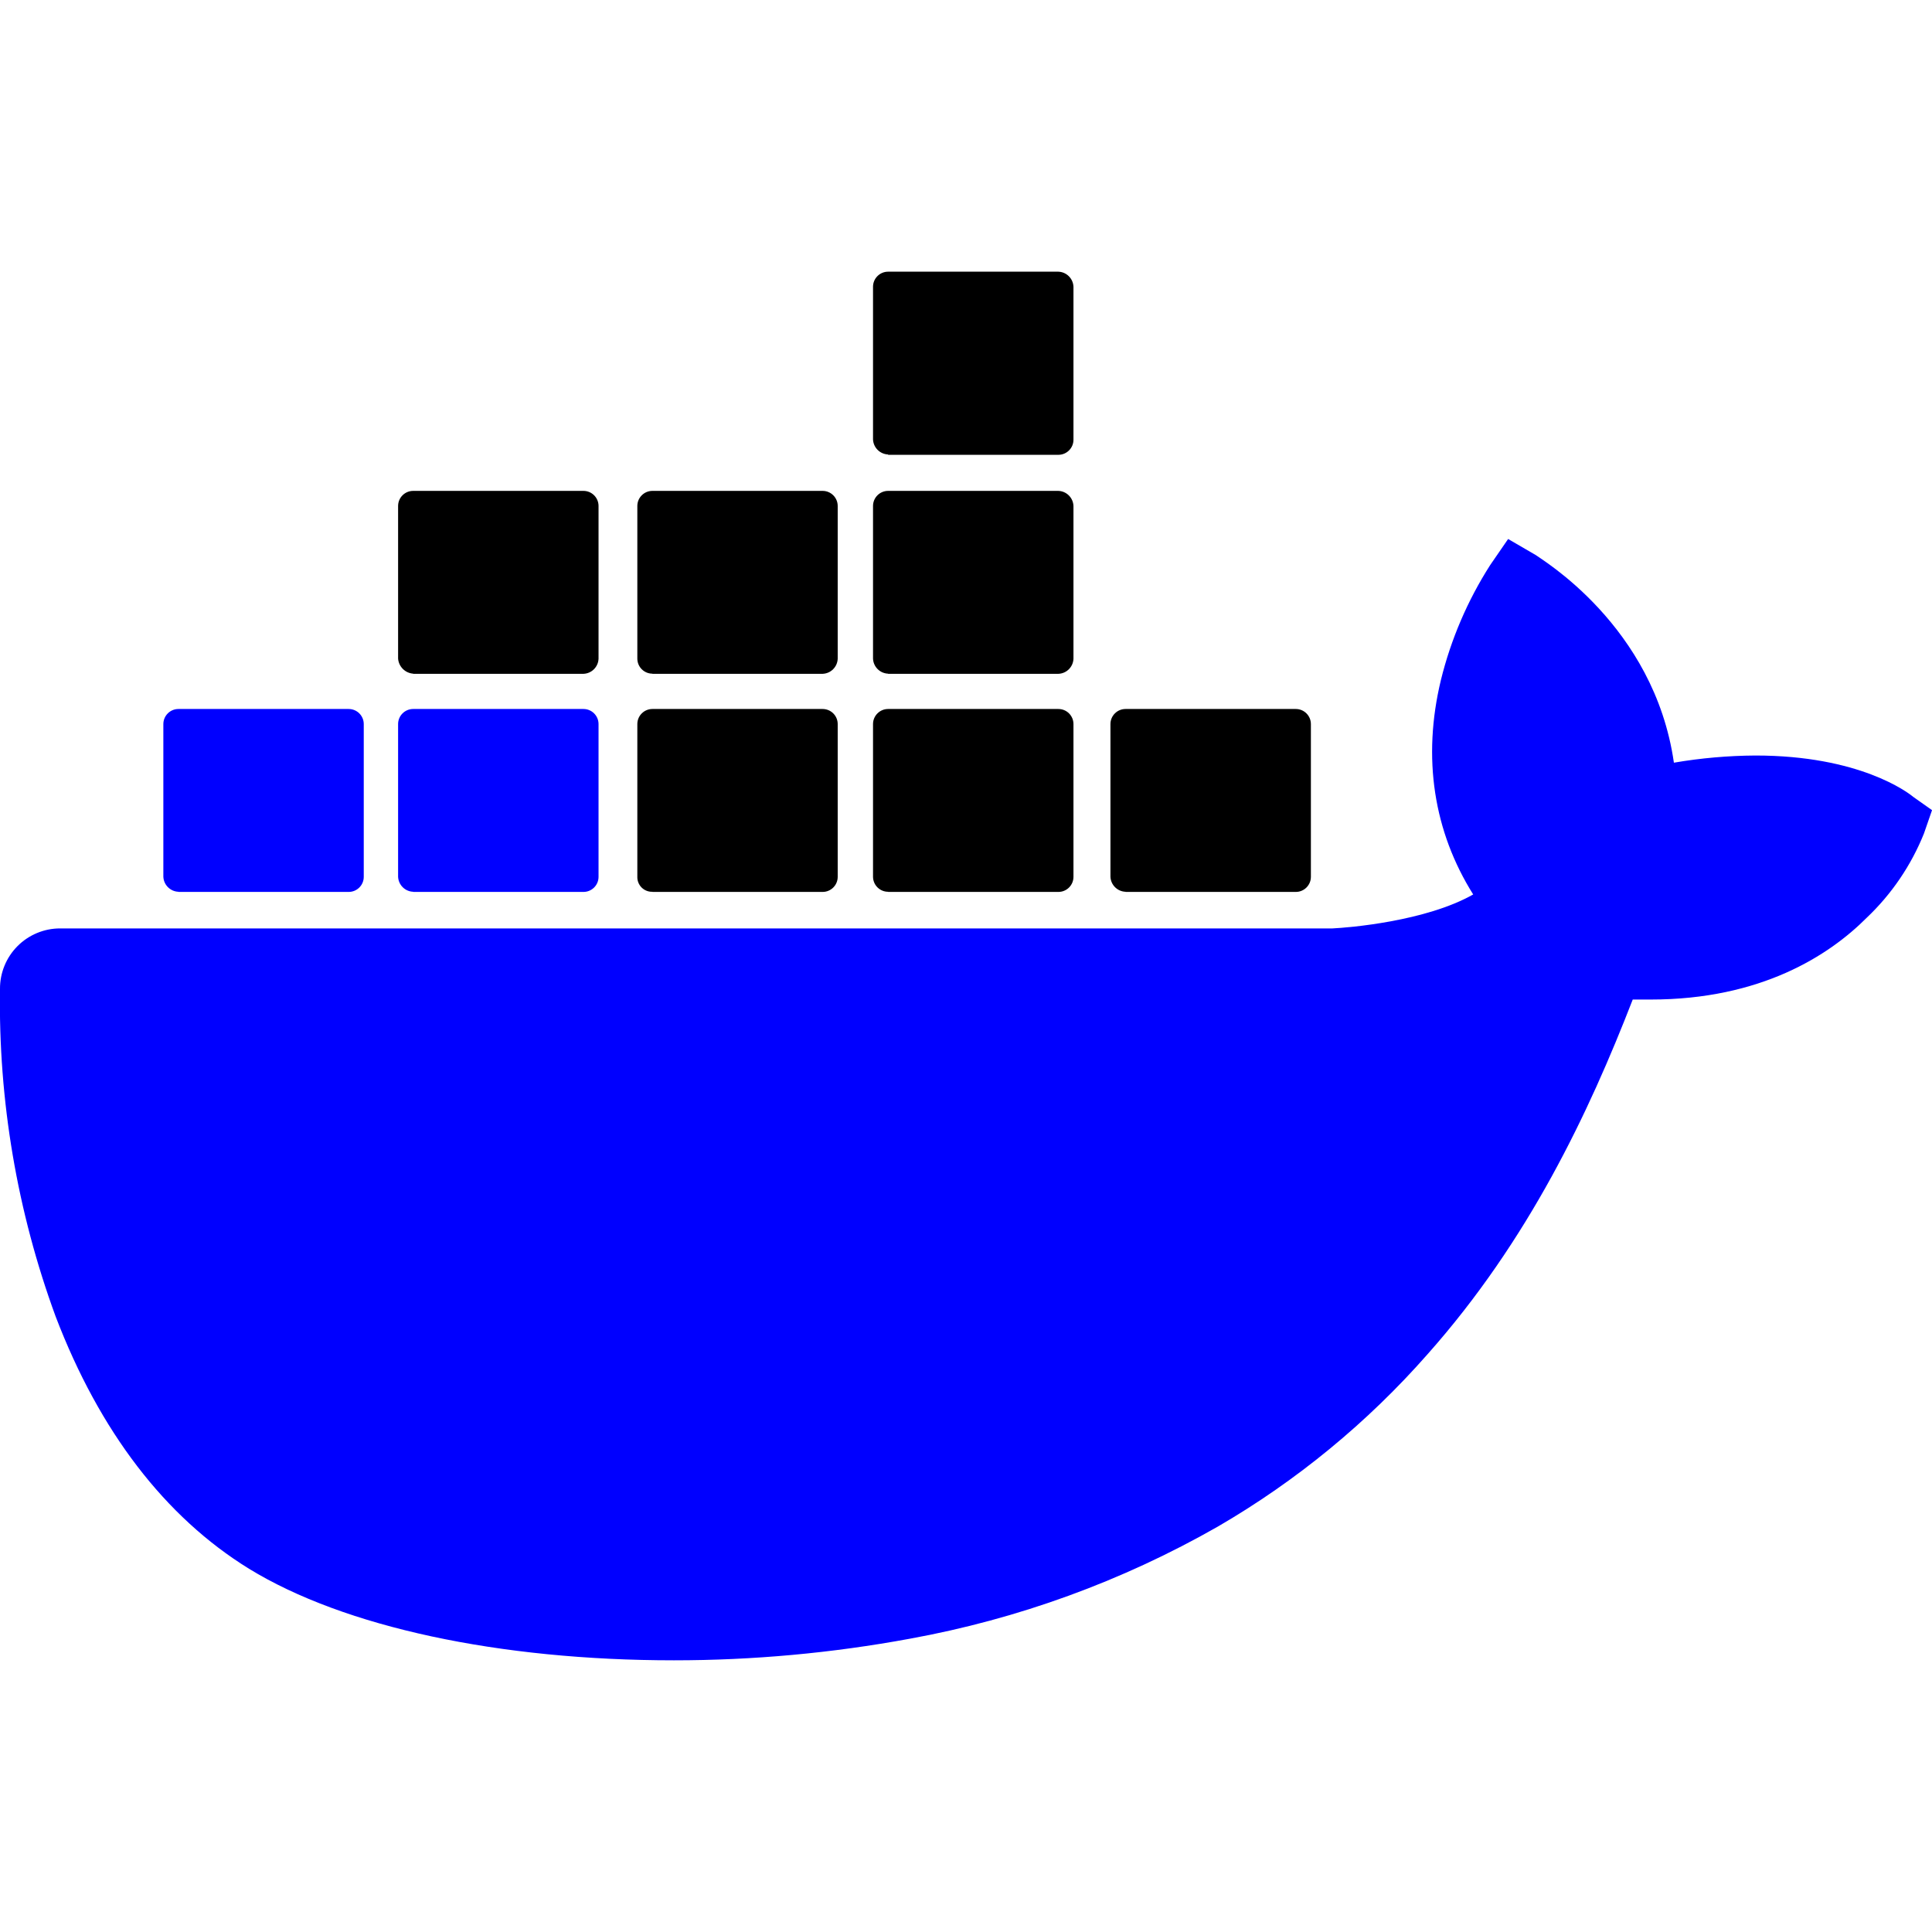
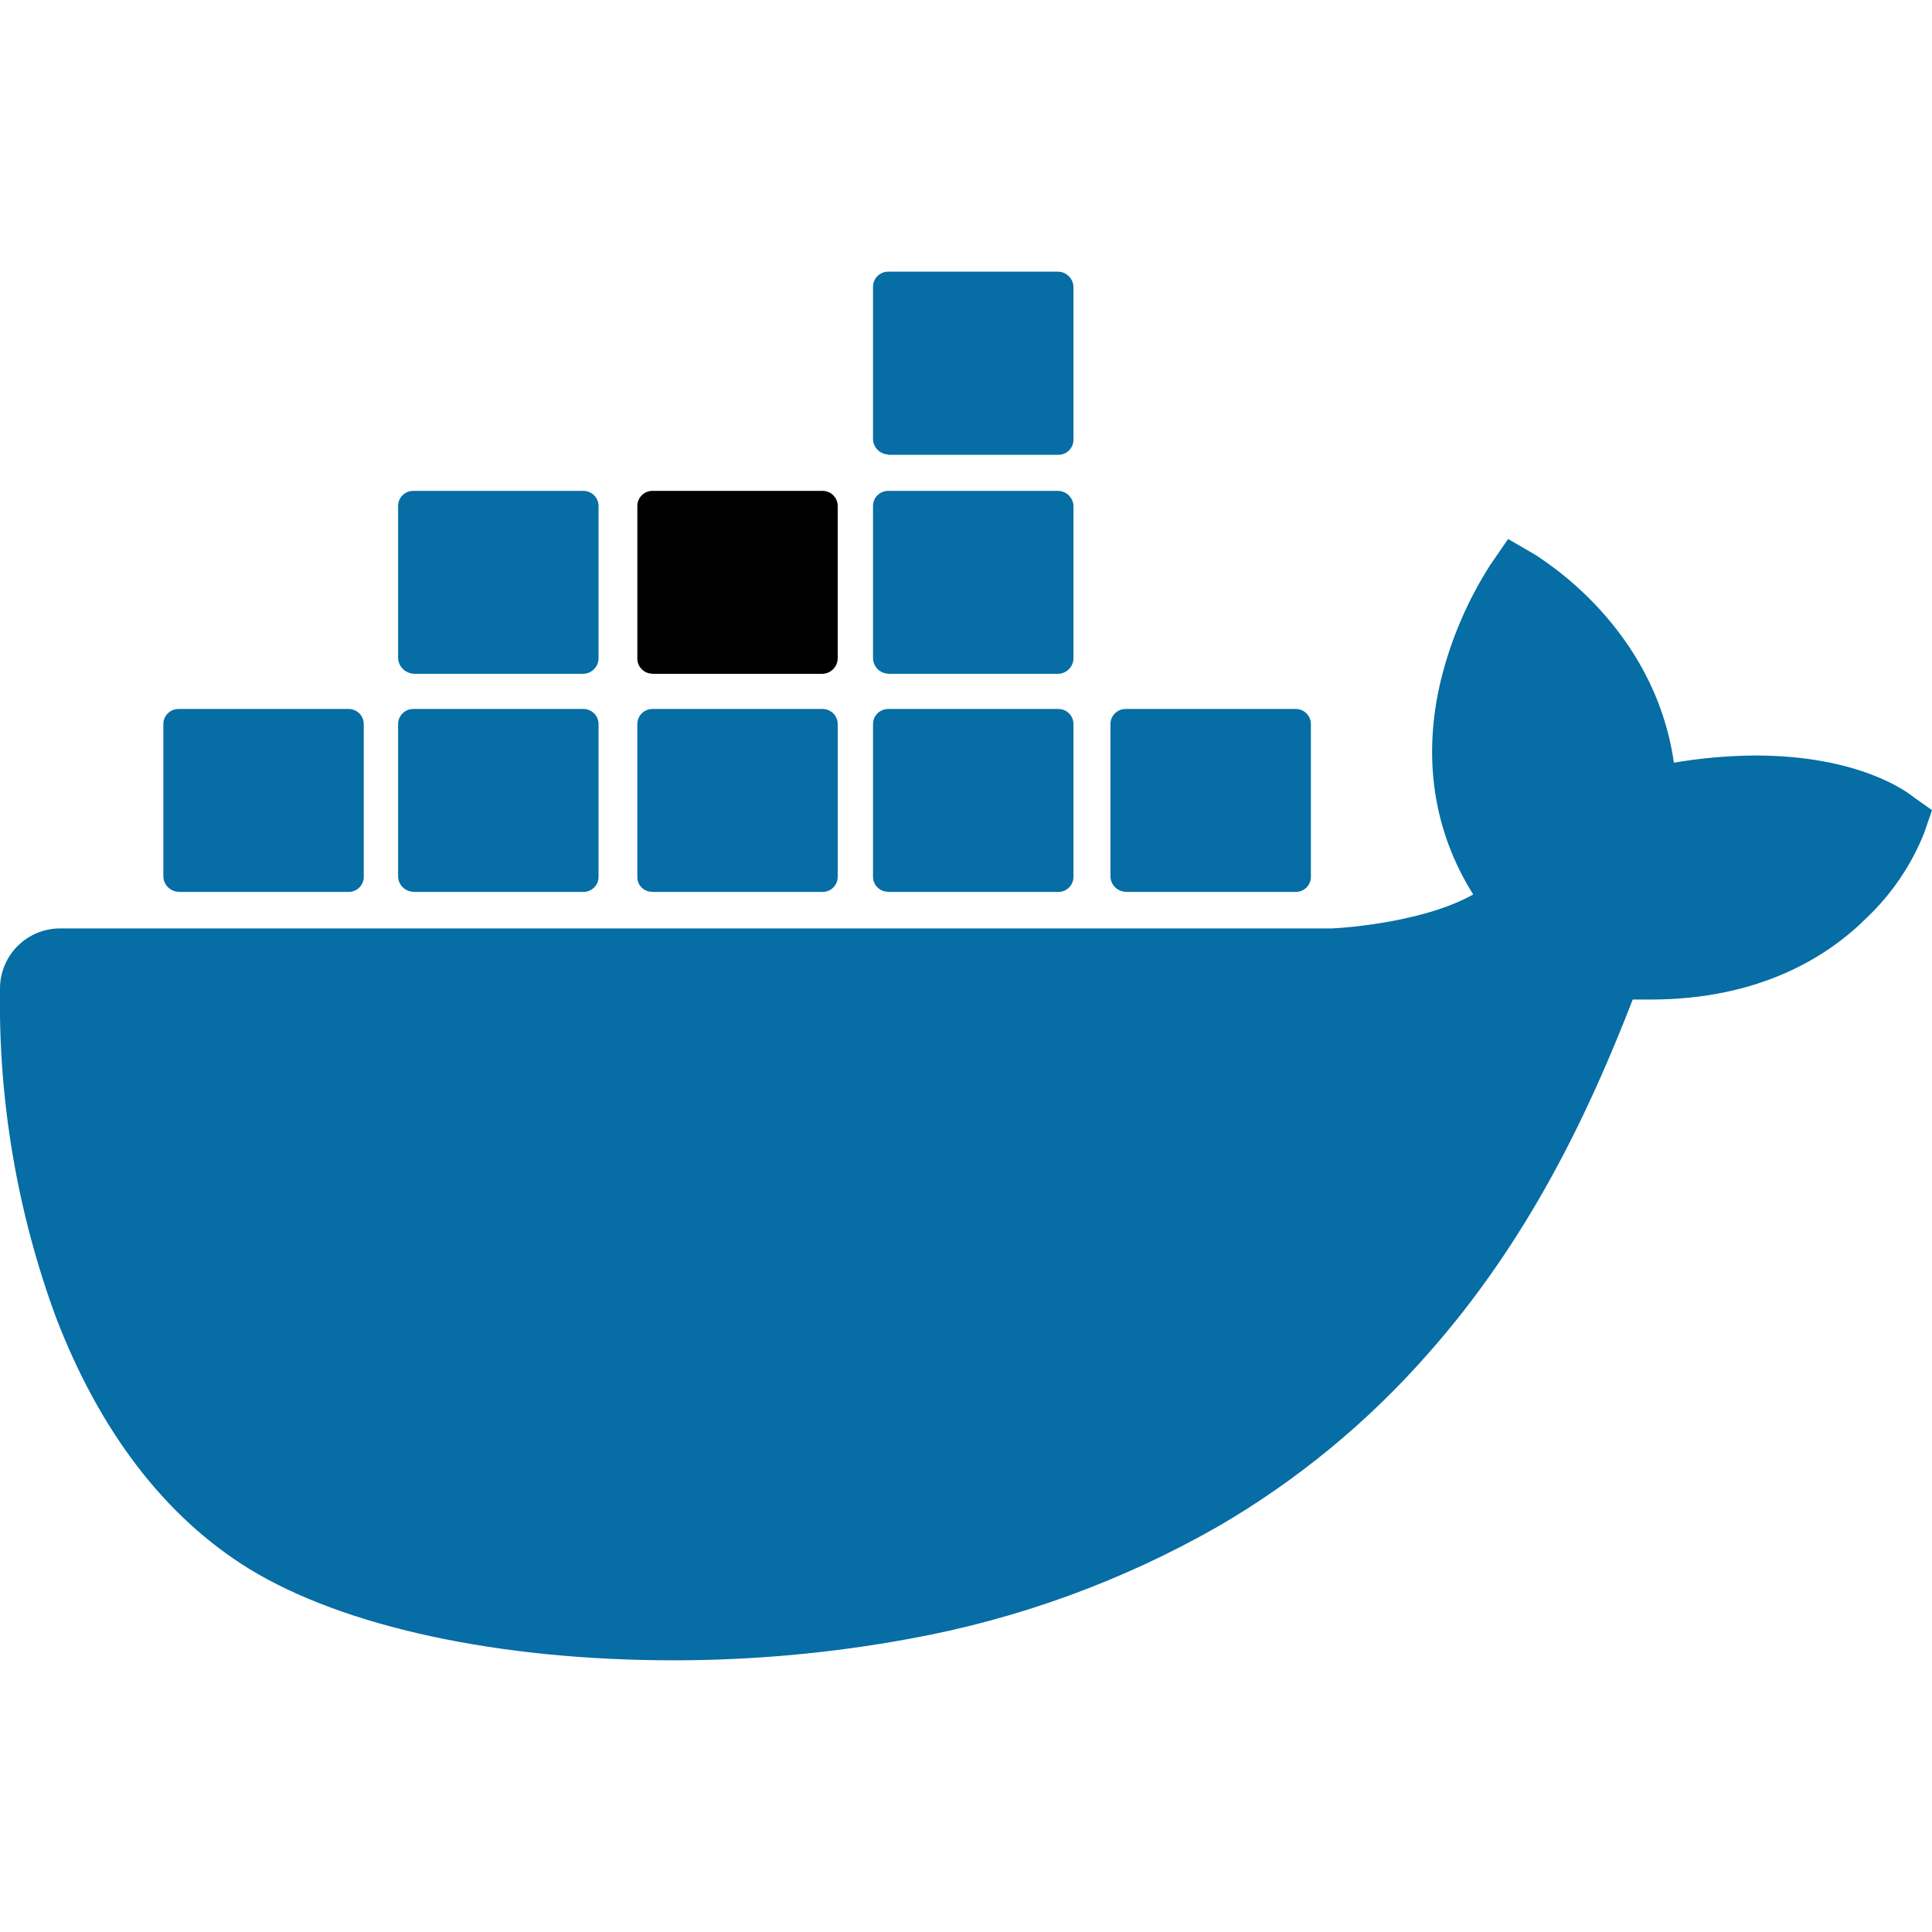
<svg xmlns="http://www.w3.org/2000/svg" width="24px" height="24px" viewBox="0 0 512 512" id="Layer_1" data-name="Layer 1">
-   <path fill="blue" d="M507,211.16c-1.42-1.19-14.25-10.94-41.79-10.94a132.55,132.55,0,0,0-21.61,1.9c-5.22-36.4-35.38-54-36.57-55l-7.36-4.28-4.75,6.9a101.65,101.65,0,0,0-13.06,30.45c-5,20.7-1.9,40.2,8.55,56.85-12.59,7.14-33,8.8-37.28,9H15.94A15.93,15.93,0,0,0,0,262.07,241.25,241.25,0,0,0,14.75,348.9C26.39,379.35,43.72,402,66,415.74,91.22,431.2,132.3,440,178.6,440a344.23,344.23,0,0,0,62.45-5.71,257.44,257.44,0,0,0,81.69-29.73,223.55,223.55,0,0,0,55.57-45.67c26.83-30.21,42.74-64,54.38-94h4.75c29.21,0,47.26-11.66,57.23-21.65a63.31,63.31,0,0,0,15.2-22.36l2.14-6.18Z" />
-   <path fill="blue" d="M47.29,236.37H92.4a4,4,0,0,0,4-4h0V191.89a4,4,0,0,0-4-4H47.29a4,4,0,0,0-4,4h0v40.44a4.16,4.16,0,0,0,4,4h0" />
-   <path fill="blue" d="M109.5,236.37h45.12a4,4,0,0,0,4-4h0V191.89a4,4,0,0,0-4-4H109.5a4,4,0,0,0-4,4v40.44a4.16,4.16,0,0,0,4,4" />
-   <path d="M172.9,236.37H218a4,4,0,0,0,4-4h0V191.89a4,4,0,0,0-4-4H172.9a4,4,0,0,0-4,4h0v40.44a3.87,3.87,0,0,0,4,4h0" />
-   <path d="M235.36,236.37h45.12a4,4,0,0,0,4-4V191.89a4,4,0,0,0-4-4H235.36a4,4,0,0,0-4,4h0v40.44a4,4,0,0,0,4,4h0" />
-   <path d="M109.5,178.57h45.12a4.16,4.16,0,0,0,4-4V134.09a4,4,0,0,0-4-4H109.5a4,4,0,0,0-4,4v40.44a4.34,4.34,0,0,0,4,4" />
+   <path fill="#066da5" d="M507,211.16c-1.42-1.19-14.25-10.94-41.79-10.94a132.55,132.55,0,0,0-21.61,1.9c-5.22-36.4-35.38-54-36.57-55l-7.36-4.28-4.75,6.9a101.65,101.65,0,0,0-13.06,30.45c-5,20.7-1.9,40.2,8.55,56.85-12.59,7.14-33,8.8-37.28,9H15.94A15.93,15.93,0,0,0,0,262.07,241.25,241.25,0,0,0,14.75,348.9C26.39,379.35,43.72,402,66,415.74,91.22,431.2,132.3,440,178.6,440a344.23,344.23,0,0,0,62.45-5.71,257.44,257.44,0,0,0,81.69-29.73,223.55,223.55,0,0,0,55.57-45.67c26.83-30.21,42.74-64,54.38-94h4.75c29.21,0,47.26-11.66,57.23-21.65a63.31,63.31,0,0,0,15.2-22.36l2.14-6.18Z" />
+   <path fill="#066da5" d="M47.29,236.37H92.4a4,4,0,0,0,4-4h0V191.89a4,4,0,0,0-4-4H47.29a4,4,0,0,0-4,4h0v40.44a4.16,4.16,0,0,0,4,4h0" />
+   <path fill="#066da5" d="M109.5,236.37h45.12a4,4,0,0,0,4-4h0V191.89a4,4,0,0,0-4-4H109.5a4,4,0,0,0-4,4v40.44a4.16,4.16,0,0,0,4,4" />
+   <path fill="#066da5" d="M172.9,236.37H218a4,4,0,0,0,4-4h0V191.89a4,4,0,0,0-4-4H172.9a4,4,0,0,0-4,4h0v40.44a3.87,3.87,0,0,0,4,4h0" />
+   <path fill="#066da5" d="M235.36,236.37h45.12a4,4,0,0,0,4-4V191.89a4,4,0,0,0-4-4H235.36a4,4,0,0,0-4,4h0v40.44a4,4,0,0,0,4,4h0" />
+   <path fill="#066da5" d="M109.5,178.57h45.12a4.16,4.16,0,0,0,4-4V134.09a4,4,0,0,0-4-4H109.5a4,4,0,0,0-4,4v40.44a4.34,4.34,0,0,0,4,4" />
  <path d="M172.9,178.57H218a4.16,4.16,0,0,0,4-4V134.09a4,4,0,0,0-4-4H172.9a4,4,0,0,0-4,4h0v40.44a4,4,0,0,0,4,4" />
-   <path d="M235.36,178.57h45.12a4.16,4.16,0,0,0,4-4V134.09a4.16,4.16,0,0,0-4-4H235.36a4,4,0,0,0-4,4h0v40.44a4.16,4.16,0,0,0,4,4" />
-   <path d="M235.36,120.53h45.12a4,4,0,0,0,4-4V76a4.16,4.16,0,0,0-4-4H235.36a4,4,0,0,0-4,4h0v40.44a4.17,4.17,0,0,0,4,4" />
-   <path d="M298.28,236.37H343.4a4,4,0,0,0,4-4V191.89a4,4,0,0,0-4-4H298.28a4,4,0,0,0-4,4h0v40.44a4.16,4.16,0,0,0,4,4" />
+   <path fill="#066da5" d="M235.36,178.57h45.12a4.16,4.16,0,0,0,4-4V134.09a4.16,4.16,0,0,0-4-4H235.36a4,4,0,0,0-4,4h0v40.44a4.16,4.16,0,0,0,4,4" />
+   <path fill="#066da5" d="M235.36,120.53h45.12a4,4,0,0,0,4-4V76a4.16,4.16,0,0,0-4-4H235.36a4,4,0,0,0-4,4h0v40.44a4.17,4.17,0,0,0,4,4" />
+   <path fill="#066da5" d="M298.28,236.37H343.4a4,4,0,0,0,4-4V191.89a4,4,0,0,0-4-4H298.28a4,4,0,0,0-4,4h0v40.44a4.16,4.16,0,0,0,4,4" />
</svg>
